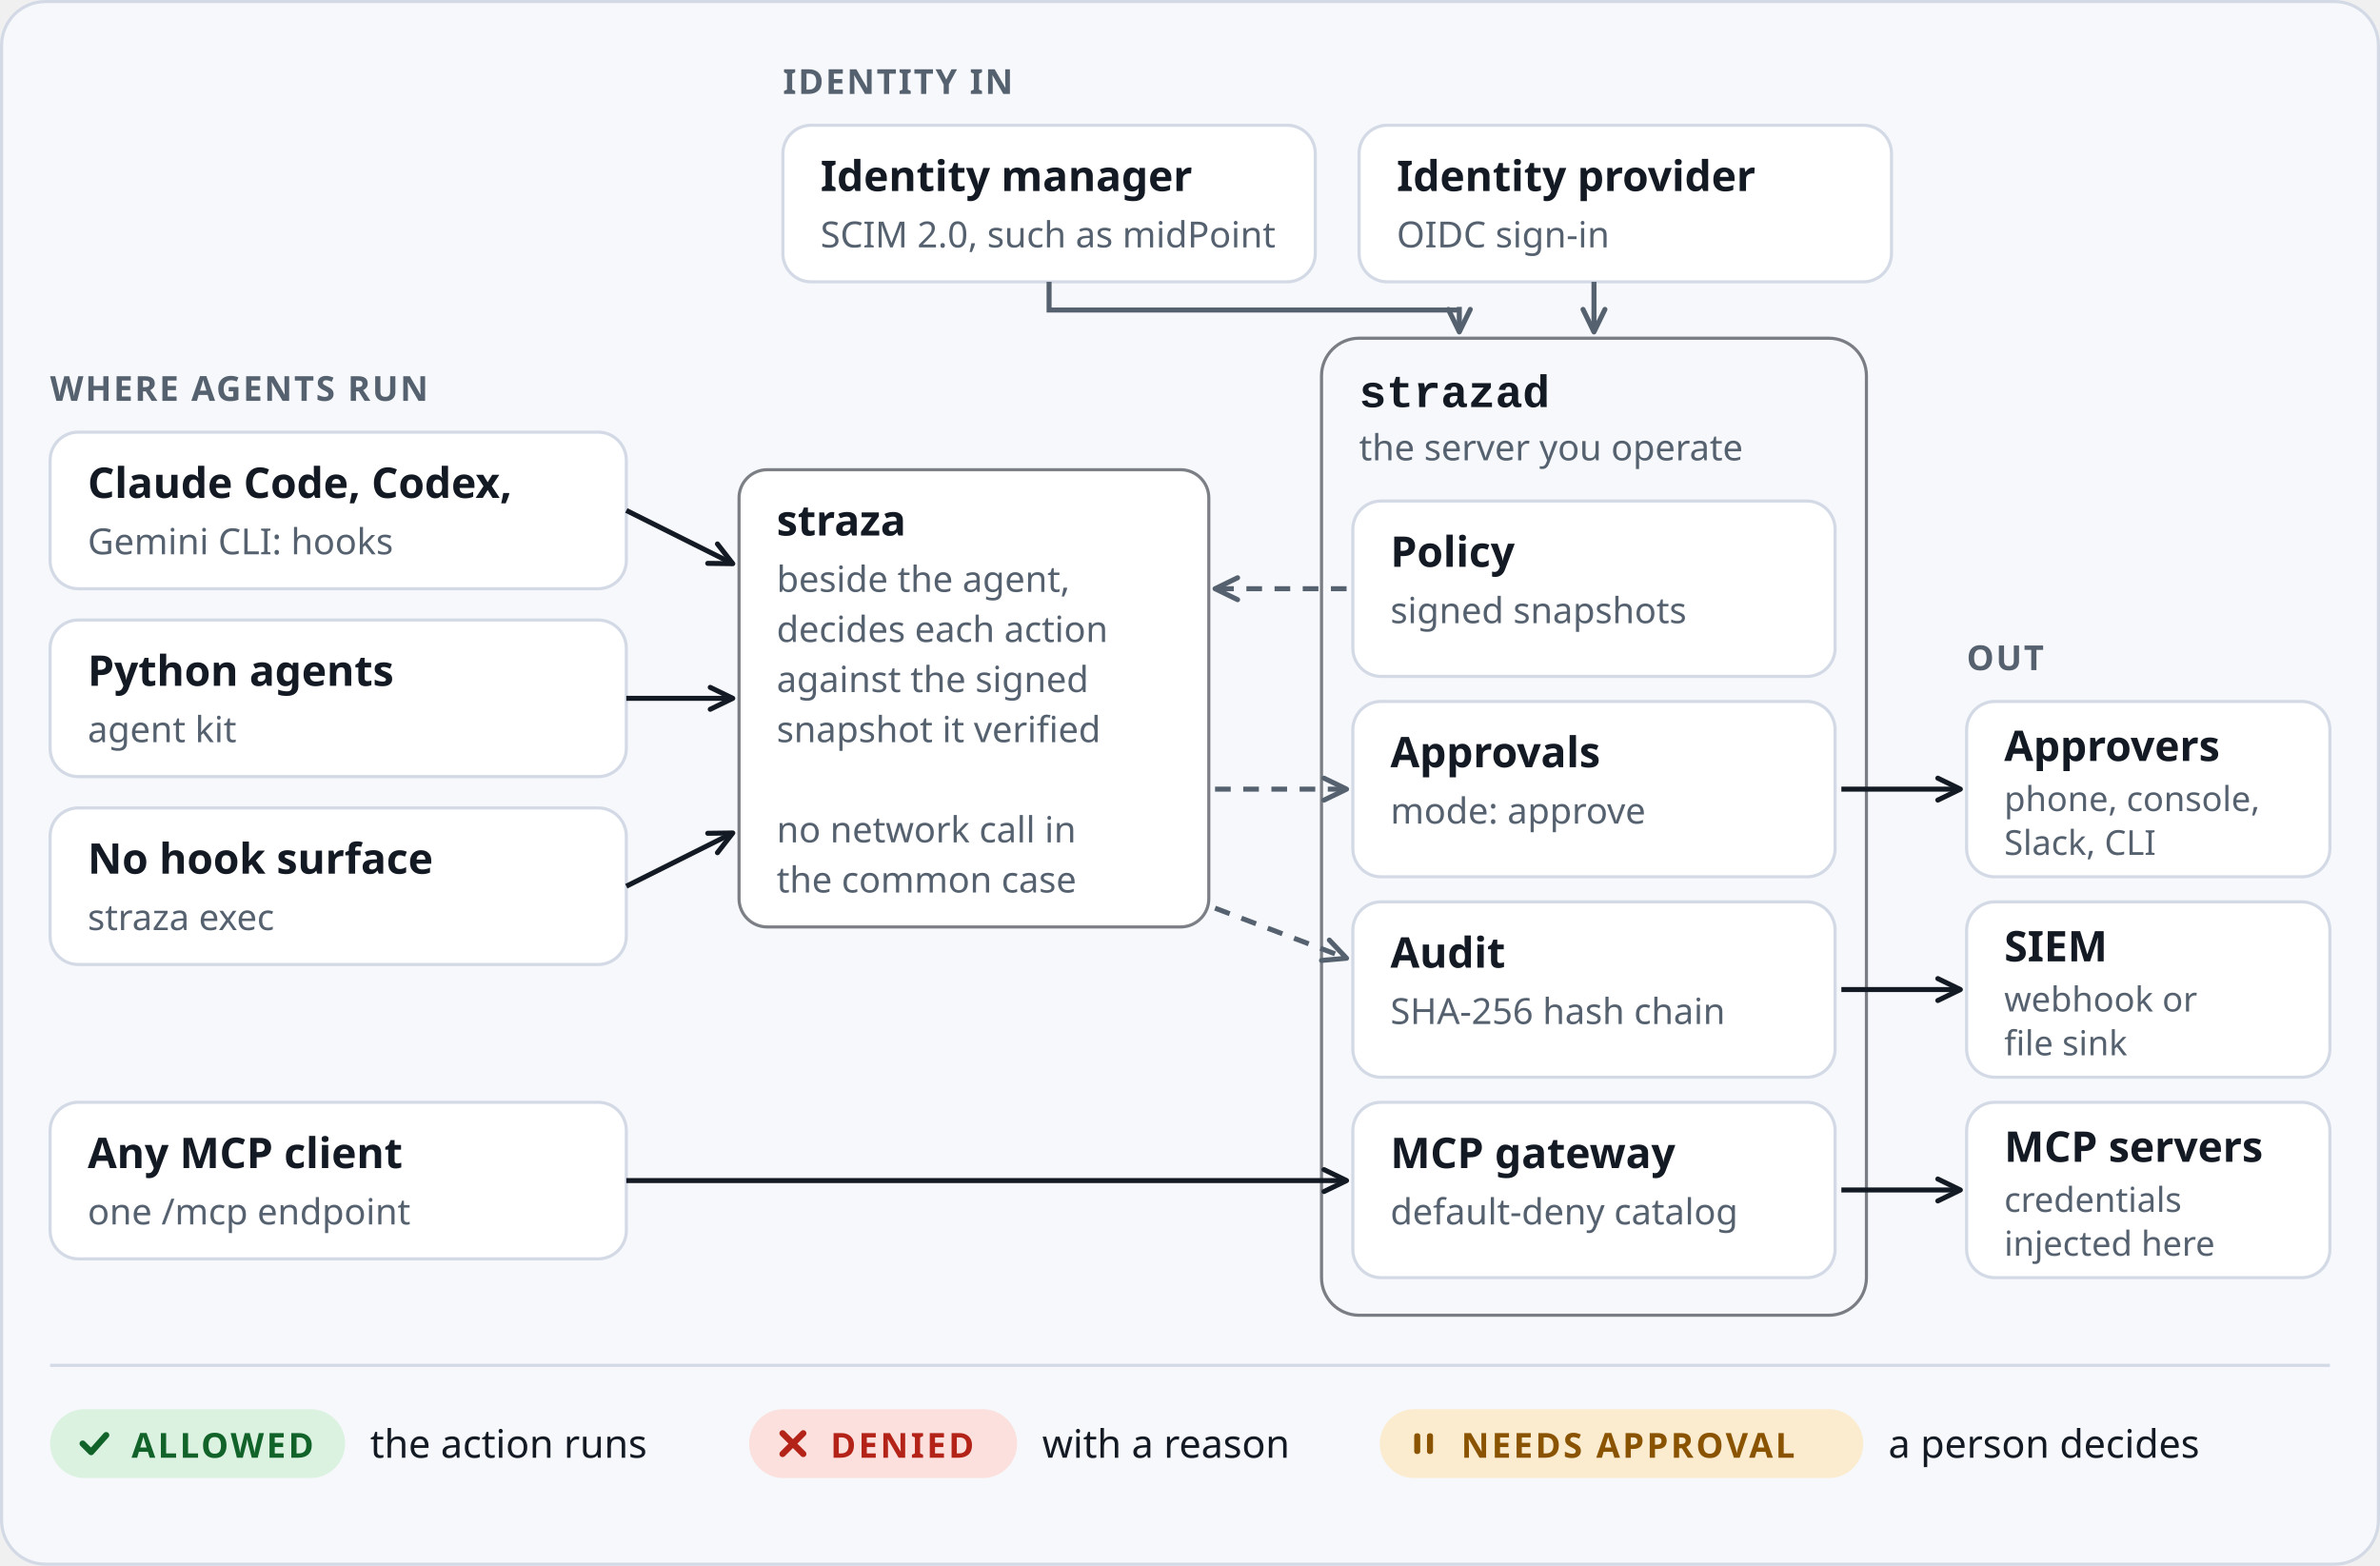
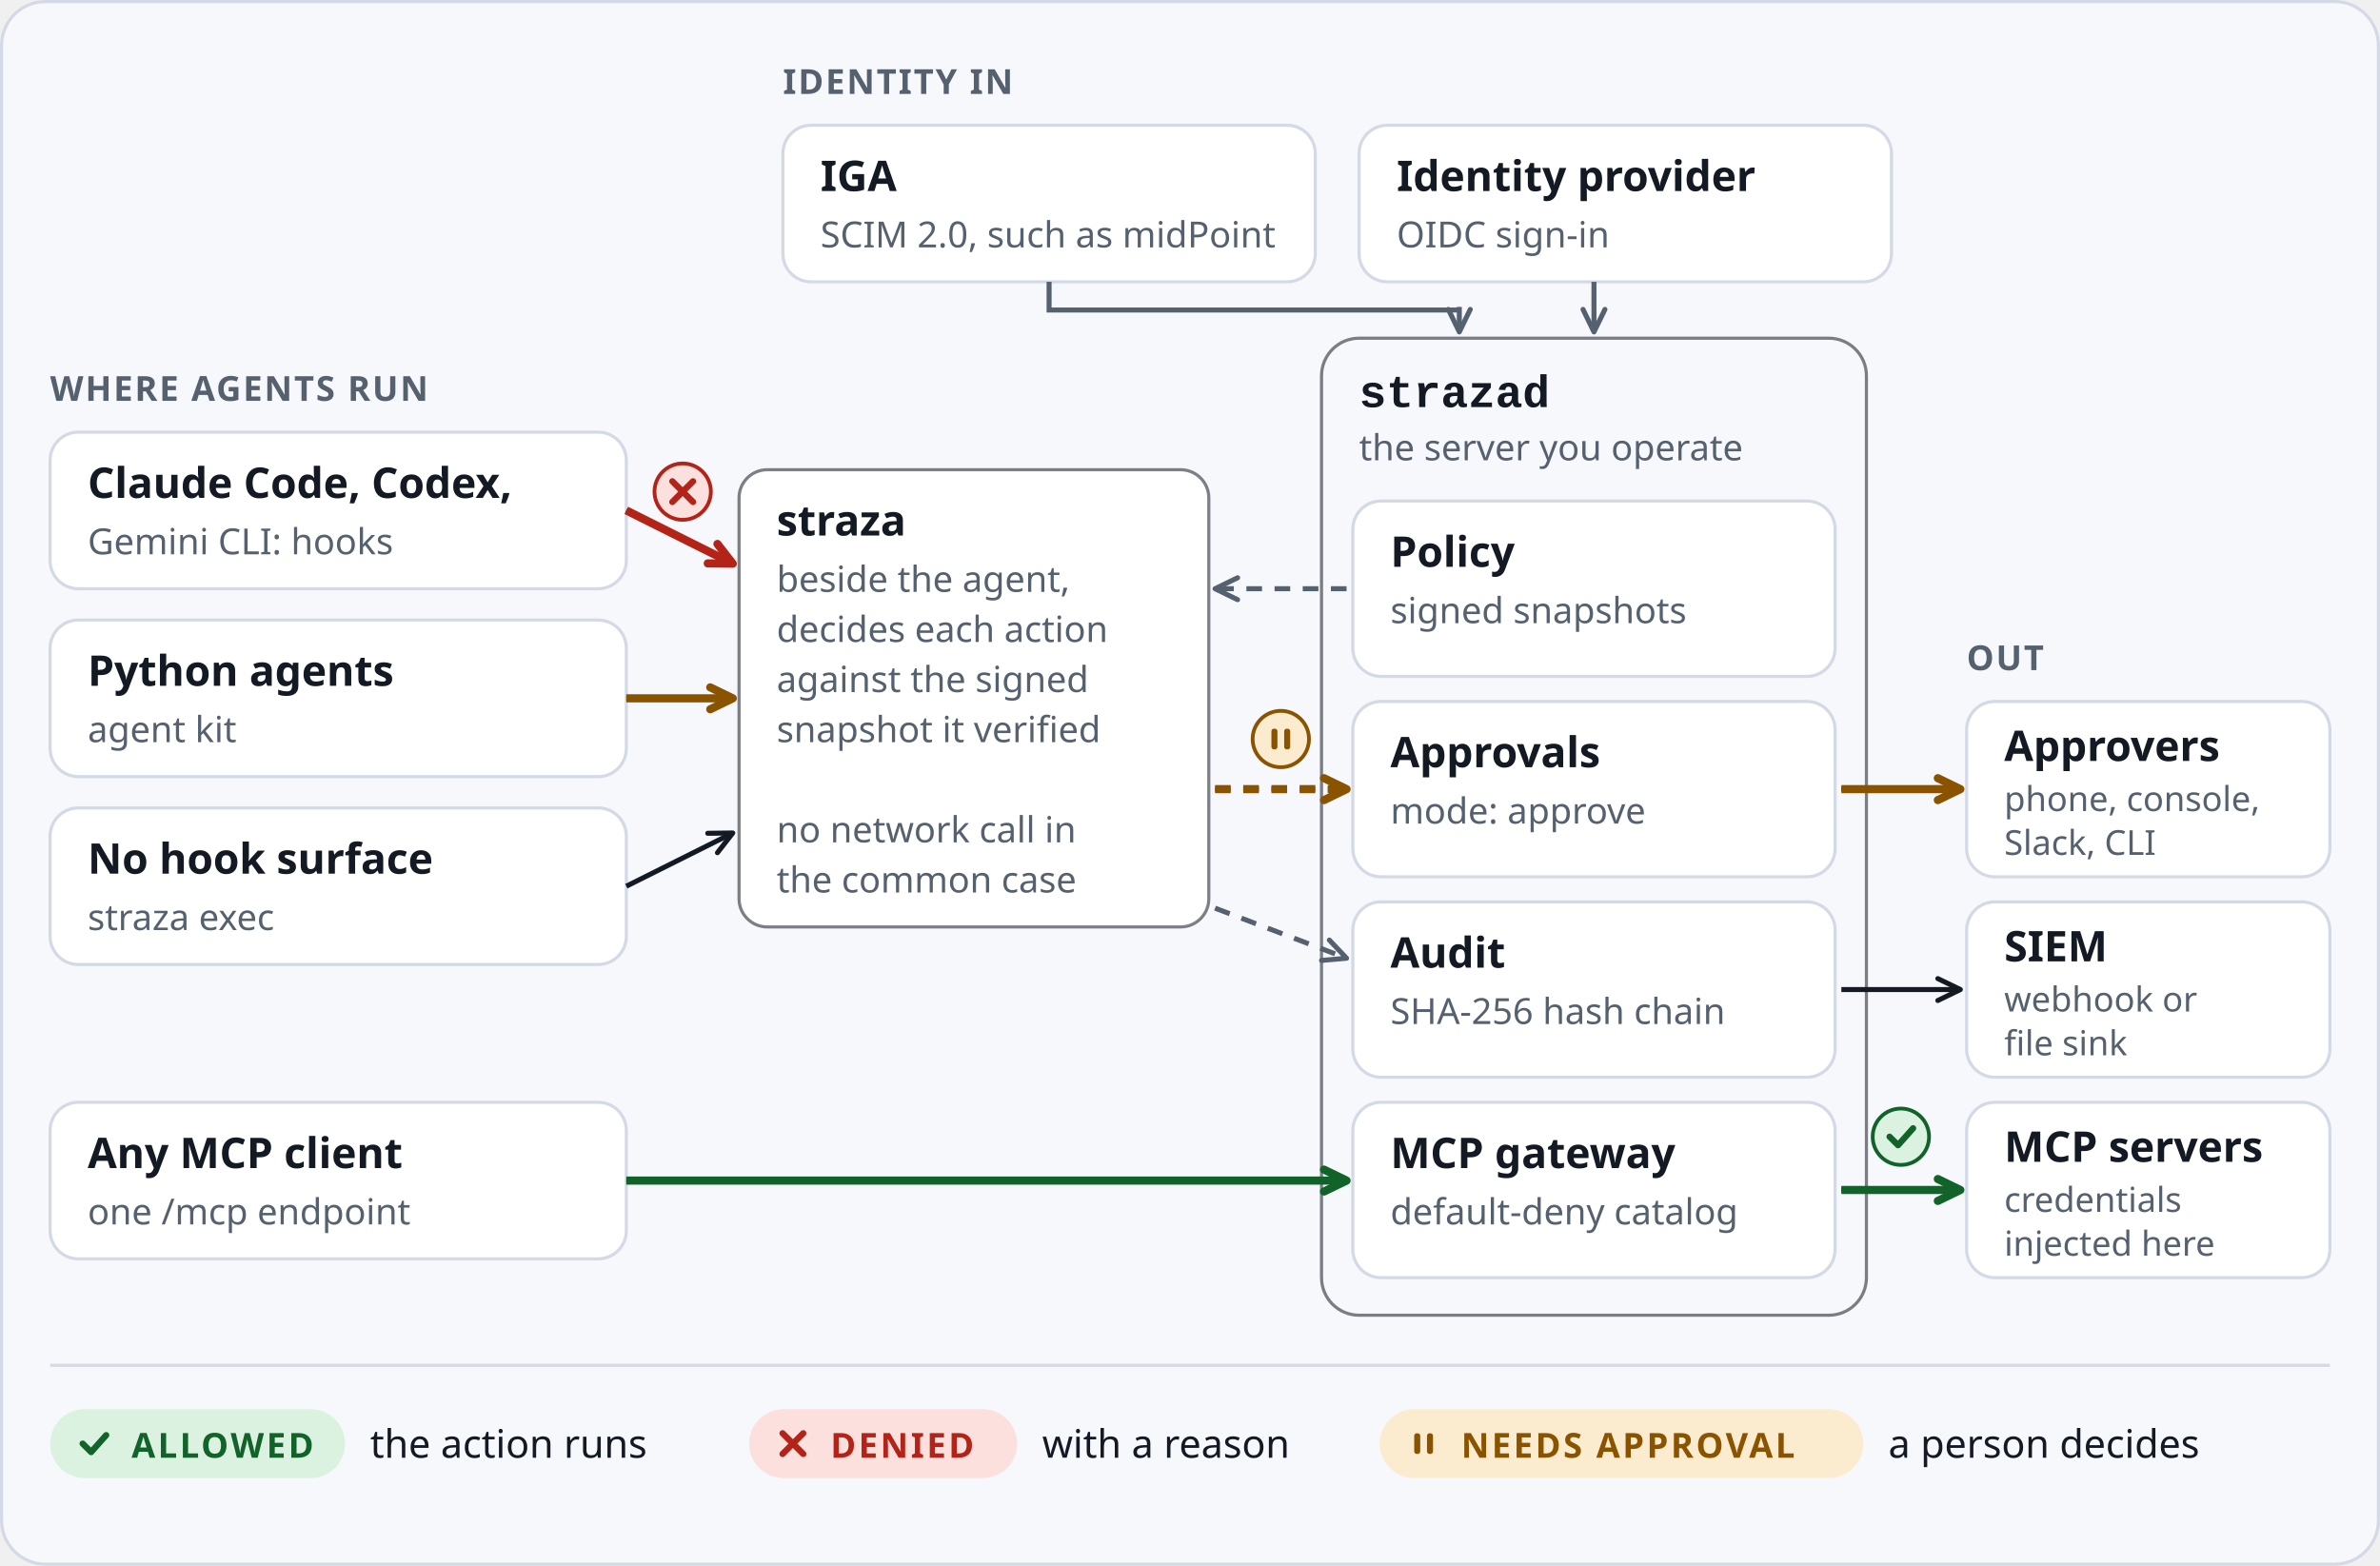
<svg xmlns="http://www.w3.org/2000/svg" viewBox="0 0 760 500" width="760" height="500" role="img" aria-labelledby="t d" xml:space="preserve">
-   <style>text{white-space:pre}</style>
+   <style>text{white-space:pre}@keyframes k-ok1{0.00%{opacity:0}6.67%{opacity:0}8.67%{opacity:1}29.33%{opacity:1}31.33%{opacity:0}86.67%{opacity:0}88.67%{opacity:1}97.33%{opacity:1}100.00%{opacity:0}}
+ .ok1{opacity:1;animation:k-ok1 15s linear infinite}
+ @keyframes k-ok2{0.00%{opacity:0}11.33%{opacity:0}13.33%{opacity:1}29.33%{opacity:1}31.33%{opacity:0}86.67%{opacity:0}88.67%{opacity:1}97.33%{opacity:1}100.00%{opacity:0}}
+ .ok2{opacity:1;animation:k-ok2 15s linear infinite}
+ @keyframes k-ok3{0.00%{opacity:0}15.33%{opacity:0}17.33%{opacity:1}29.33%{opacity:1}31.33%{opacity:0}86.67%{opacity:0}88.67%{opacity:1}97.33%{opacity:1}100.00%{opacity:0}}
+ .ok3{opacity:1;animation:k-ok3 15s linear infinite}
+ @keyframes k-held1{0.00%{opacity:0}33.33%{opacity:0}35.33%{opacity:1}56.00%{opacity:1}58.00%{opacity:0}86.67%{opacity:0}88.67%{opacity:1}97.33%{opacity:1}100.00%{opacity:0}}
+ .held1{opacity:1;animation:k-held1 15s linear infinite}
+ @keyframes k-held2{0.00%{opacity:0}38.00%{opacity:0}40.00%{opacity:1}56.00%{opacity:1}58.00%{opacity:0}86.67%{opacity:0}88.67%{opacity:1}97.33%{opacity:1}100.00%{opacity:0}}
+ .held2{opacity:1;animation:k-held2 15s linear infinite}
+ @keyframes k-held3{0.00%{opacity:0}42.67%{opacity:0}44.67%{opacity:1}56.00%{opacity:1}58.00%{opacity:0}86.67%{opacity:0}88.67%{opacity:1}97.33%{opacity:1}100.00%{opacity:0}}
+ .held3{opacity:1;animation:k-held3 15s linear infinite}
+ @keyframes k-deny1{0.00%{opacity:0}60.00%{opacity:0}62.00%{opacity:1}82.67%{opacity:1}84.67%{opacity:0}86.67%{opacity:0}88.67%{opacity:1}97.33%{opacity:1}100.00%{opacity:0}}
+ .deny1{opacity:1;animation:k-deny1 15s linear infinite}
+ @keyframes k-deny2{0.00%{opacity:0}64.67%{opacity:0}66.67%{opacity:1}82.67%{opacity:1}84.67%{opacity:0}86.67%{opacity:0}88.67%{opacity:1}97.33%{opacity:1}100.00%{opacity:0}}
+ .deny2{opacity:1;animation:k-deny2 15s linear infinite}
+ @keyframes k-chip-ok{0.00%{opacity:1}4.67%{opacity:1}6.67%{opacity:1}29.33%{opacity:1}33.33%{opacity:0.3}56.00%{opacity:0.3}60.00%{opacity:0.3}82.67%{opacity:0.3}86.67%{opacity:1}100.00%{opacity:1}}
+ .chip-ok{opacity:1;animation:k-chip-ok 15s linear infinite}
+ @keyframes k-chip-deny{0.00%{opacity:1}4.67%{opacity:1}6.67%{opacity:0.3}29.33%{opacity:0.3}33.33%{opacity:0.3}56.00%{opacity:0.3}60.00%{opacity:1}82.67%{opacity:1}86.67%{opacity:1}100.00%{opacity:1}}
+ .chip-deny{opacity:1;animation:k-chip-deny 15s linear infinite}
+ @keyframes k-chip-held{0.00%{opacity:1}4.67%{opacity:1}6.67%{opacity:0.3}29.33%{opacity:0.3}33.33%{opacity:1}56.00%{opacity:1}60.00%{opacity:0.3}82.67%{opacity:0.3}86.67%{opacity:1}100.00%{opacity:1}}
+ .chip-held{opacity:1;animation:k-chip-held 15s linear infinite}
+ @media (prefers-reduced-motion:reduce){*{animation:none!important}}</style>
  <rect x=".5" y=".5" width="759" height="499" rx="14" fill="#f6f8fb" stroke="#d3dae6" />
  <text x="250" y="30" font-family="-apple-system,BlinkMacSystemFont,'Segoe UI','Noto Sans',Helvetica,Arial,sans-serif" font-size="11" font-weight="600" fill="#55616f" text-anchor="start" letter-spacing=".6">IDENTITY IN</text>
  <rect x="250" y="40" width="170" height="50" rx="9" fill="#ffffff" stroke="#d3dae6" stroke-opacity="1" />
-   <text x="262" y="61" font-family="-apple-system,BlinkMacSystemFont,'Segoe UI','Noto Sans',Helvetica,Arial,sans-serif" font-size="13.5" font-weight="700" fill="#141a24" text-anchor="start">Identity manager</text>
+   <text x="262" y="61" font-family="-apple-system,BlinkMacSystemFont,'Segoe UI','Noto Sans',Helvetica,Arial,sans-serif" font-size="13.5" font-weight="700" fill="#141a24" text-anchor="start">IGA</text>
  <text x="262" y="79" font-family="-apple-system,BlinkMacSystemFont,'Segoe UI','Noto Sans',Helvetica,Arial,sans-serif" font-size="11.5" font-weight="400" fill="#55616f" text-anchor="start">SCIM 2.0, such as midPoint</text>
  <rect x="434" y="40" width="170" height="50" rx="9" fill="#ffffff" stroke="#d3dae6" stroke-opacity="1" />
  <text x="446" y="61" font-family="-apple-system,BlinkMacSystemFont,'Segoe UI','Noto Sans',Helvetica,Arial,sans-serif" font-size="13.5" font-weight="700" fill="#141a24" text-anchor="start">Identity provider</text>
  <text x="446" y="79" font-family="-apple-system,BlinkMacSystemFont,'Segoe UI','Noto Sans',Helvetica,Arial,sans-serif" font-size="11.5" font-weight="400" fill="#55616f" text-anchor="start">OIDC sign-in</text>
  <text x="16" y="128" font-family="-apple-system,BlinkMacSystemFont,'Segoe UI','Noto Sans',Helvetica,Arial,sans-serif" font-size="11" font-weight="600" fill="#55616f" text-anchor="start" letter-spacing=".6">WHERE AGENTS RUN</text>
  <rect x="16" y="138" width="184" height="50" rx="9" fill="#ffffff" stroke="#d3dae6" stroke-opacity="1" />
  <text x="28" y="159" font-family="-apple-system,BlinkMacSystemFont,'Segoe UI','Noto Sans',Helvetica,Arial,sans-serif" font-size="13.5" font-weight="700" fill="#141a24" text-anchor="start">Claude Code, Codex,</text>
  <text x="28" y="177" font-family="-apple-system,BlinkMacSystemFont,'Segoe UI','Noto Sans',Helvetica,Arial,sans-serif" font-size="11.5" font-weight="400" fill="#55616f" text-anchor="start">Gemini CLI: hooks</text>
  <rect x="16" y="198" width="184" height="50" rx="9" fill="#ffffff" stroke="#d3dae6" stroke-opacity="1" />
  <text x="28" y="219" font-family="-apple-system,BlinkMacSystemFont,'Segoe UI','Noto Sans',Helvetica,Arial,sans-serif" font-size="13.5" font-weight="700" fill="#141a24" text-anchor="start">Python agents</text>
  <text x="28" y="237" font-family="-apple-system,BlinkMacSystemFont,'Segoe UI','Noto Sans',Helvetica,Arial,sans-serif" font-size="11.5" font-weight="400" fill="#55616f" text-anchor="start">agent kit</text>
  <rect x="16" y="258" width="184" height="50" rx="9" fill="#ffffff" stroke="#d3dae6" stroke-opacity="1" />
  <text x="28" y="279" font-family="-apple-system,BlinkMacSystemFont,'Segoe UI','Noto Sans',Helvetica,Arial,sans-serif" font-size="13.5" font-weight="700" fill="#141a24" text-anchor="start">No hook surface</text>
  <text x="28" y="297" font-family="-apple-system,BlinkMacSystemFont,'Segoe UI','Noto Sans',Helvetica,Arial,sans-serif" font-size="11.5" font-weight="400" fill="#55616f" text-anchor="start">straza exec</text>
  <rect x="16" y="352" width="184" height="50" rx="9" fill="#ffffff" stroke="#d3dae6" stroke-opacity="1" />
  <text x="28" y="373" font-family="-apple-system,BlinkMacSystemFont,'Segoe UI','Noto Sans',Helvetica,Arial,sans-serif" font-size="13.5" font-weight="700" fill="#141a24" text-anchor="start">Any MCP client</text>
  <text x="28" y="391" font-family="-apple-system,BlinkMacSystemFont,'Segoe UI','Noto Sans',Helvetica,Arial,sans-serif" font-size="11.5" font-weight="400" fill="#55616f" text-anchor="start">one /mcp endpoint</text>
  <rect x="236" y="150" width="150" height="146" rx="9" fill="#ffffff" stroke="#141a24" stroke-opacity="0.55" />
  <text x="248" y="171" font-family="-apple-system,BlinkMacSystemFont,'Segoe UI','Noto Sans',Helvetica,Arial,sans-serif" font-size="13.5" font-weight="700" fill="#141a24" text-anchor="start">straza</text>
  <text x="248" y="189" font-family="-apple-system,BlinkMacSystemFont,'Segoe UI','Noto Sans',Helvetica,Arial,sans-serif" font-size="11.5" font-weight="400" fill="#55616f" text-anchor="start">beside the agent,</text>
  <text x="248" y="205" font-family="-apple-system,BlinkMacSystemFont,'Segoe UI','Noto Sans',Helvetica,Arial,sans-serif" font-size="11.5" font-weight="400" fill="#55616f" text-anchor="start">decides each action</text>
  <text x="248" y="221" font-family="-apple-system,BlinkMacSystemFont,'Segoe UI','Noto Sans',Helvetica,Arial,sans-serif" font-size="11.5" font-weight="400" fill="#55616f" text-anchor="start">against the signed</text>
  <text x="248" y="237" font-family="-apple-system,BlinkMacSystemFont,'Segoe UI','Noto Sans',Helvetica,Arial,sans-serif" font-size="11.5" font-weight="400" fill="#55616f" text-anchor="start">snapshot it verified</text>
  <text x="248" y="253" font-family="-apple-system,BlinkMacSystemFont,'Segoe UI','Noto Sans',Helvetica,Arial,sans-serif" font-size="11.5" font-weight="400" fill="#55616f" text-anchor="start" />
  <text x="248" y="269" font-family="-apple-system,BlinkMacSystemFont,'Segoe UI','Noto Sans',Helvetica,Arial,sans-serif" font-size="11.5" font-weight="400" fill="#55616f" text-anchor="start">no network call in</text>
  <text x="248" y="285" font-family="-apple-system,BlinkMacSystemFont,'Segoe UI','Noto Sans',Helvetica,Arial,sans-serif" font-size="11.5" font-weight="400" fill="#55616f" text-anchor="start">the common case</text>
  <path d="M200 163L234 180" stroke="#141a24" stroke-width="1.6" fill="none" />
  <path d="M226.0 179.9L234 180L229.1 173.7" stroke="#141a24" stroke-width="1.6" fill="none" stroke-linecap="round" stroke-linejoin="round" />
  <path d="M200 223L234 223" stroke="#141a24" stroke-width="1.6" fill="none" />
  <path d="M226.8 226.5L234 223L226.8 219.5" stroke="#141a24" stroke-width="1.6" fill="none" stroke-linecap="round" stroke-linejoin="round" />
  <path d="M200 283L234 266" stroke="#141a24" stroke-width="1.6" fill="none" />
  <path d="M229.1 272.3L234 266L226.0 266.1" stroke="#141a24" stroke-width="1.6" fill="none" stroke-linecap="round" stroke-linejoin="round" />
  <rect x="422" y="108" width="174" height="312" rx="12" fill="none" stroke="#141a24" stroke-opacity=".55" />
  <text x="434" y="130" font-family="ui-monospace,SFMono-Regular,Menlo,Consolas,'Liberation Mono',monospace" font-size="14.5" font-weight="700" fill="#141a24" text-anchor="start">strazad</text>
  <text x="434" y="147" font-family="-apple-system,BlinkMacSystemFont,'Segoe UI','Noto Sans',Helvetica,Arial,sans-serif" font-size="11.5" font-weight="400" fill="#55616f" text-anchor="start">the server you operate</text>
  <rect x="432" y="160" width="154" height="56" rx="9" fill="#ffffff" stroke="#d3dae6" stroke-opacity="1" />
  <text x="444" y="181" font-family="-apple-system,BlinkMacSystemFont,'Segoe UI','Noto Sans',Helvetica,Arial,sans-serif" font-size="13.5" font-weight="700" fill="#141a24" text-anchor="start">Policy</text>
  <text x="444" y="199" font-family="-apple-system,BlinkMacSystemFont,'Segoe UI','Noto Sans',Helvetica,Arial,sans-serif" font-size="11.5" font-weight="400" fill="#55616f" text-anchor="start">signed snapshots</text>
  <rect x="432" y="224" width="154" height="56" rx="9" fill="#ffffff" stroke="#d3dae6" stroke-opacity="1" />
  <text x="444" y="245" font-family="-apple-system,BlinkMacSystemFont,'Segoe UI','Noto Sans',Helvetica,Arial,sans-serif" font-size="13.5" font-weight="700" fill="#141a24" text-anchor="start">Approvals</text>
  <text x="444" y="263" font-family="-apple-system,BlinkMacSystemFont,'Segoe UI','Noto Sans',Helvetica,Arial,sans-serif" font-size="11.5" font-weight="400" fill="#55616f" text-anchor="start">mode: approve</text>
  <rect x="432" y="288" width="154" height="56" rx="9" fill="#ffffff" stroke="#d3dae6" stroke-opacity="1" />
  <text x="444" y="309" font-family="-apple-system,BlinkMacSystemFont,'Segoe UI','Noto Sans',Helvetica,Arial,sans-serif" font-size="13.5" font-weight="700" fill="#141a24" text-anchor="start">Audit</text>
  <text x="444" y="327" font-family="-apple-system,BlinkMacSystemFont,'Segoe UI','Noto Sans',Helvetica,Arial,sans-serif" font-size="11.5" font-weight="400" fill="#55616f" text-anchor="start">SHA-256 hash chain</text>
  <rect x="432" y="352" width="154" height="56" rx="9" fill="#ffffff" stroke="#d3dae6" stroke-opacity="1" />
  <text x="444" y="373" font-family="-apple-system,BlinkMacSystemFont,'Segoe UI','Noto Sans',Helvetica,Arial,sans-serif" font-size="13.5" font-weight="700" fill="#141a24" text-anchor="start">MCP gateway</text>
  <text x="444" y="391" font-family="-apple-system,BlinkMacSystemFont,'Segoe UI','Noto Sans',Helvetica,Arial,sans-serif" font-size="11.5" font-weight="400" fill="#55616f" text-anchor="start">default-deny catalog</text>
  <path d="M335 90V99H466" fill="none" stroke="#55616f" stroke-width="1.6" />
  <path d="M466 98L466 106" stroke="#55616f" stroke-width="1.6" fill="none" />
  <path d="M462.5 98.8L466 106L469.5 98.8" stroke="#55616f" stroke-width="1.6" fill="none" stroke-linecap="round" stroke-linejoin="round" />
  <path d="M509 90L509 106" stroke="#55616f" stroke-width="1.6" fill="none" />
  <path d="M505.5 98.8L509 106L512.5 98.8" stroke="#55616f" stroke-width="1.6" fill="none" stroke-linecap="round" stroke-linejoin="round" />
  <path d="M430 188L388 188" stroke="#55616f" stroke-width="1.6" fill="none" stroke-dasharray="5 4" />
  <path d="M395.2 184.5L388 188L395.2 191.5" stroke="#55616f" stroke-width="1.6" fill="none" stroke-linecap="round" stroke-linejoin="round" />
  <path d="M200 377L430 377" stroke="#141a24" stroke-width="1.6" fill="none" />
  <path d="M422.8 380.5L430 377L422.8 373.5" stroke="#141a24" stroke-width="1.6" fill="none" stroke-linecap="round" stroke-linejoin="round" />
  <path d="M388 252L430 252" stroke="#55616f" stroke-width="1.6" fill="none" stroke-dasharray="5 4" />
  <path d="M422.8 255.5L430 252L422.8 248.5" stroke="#55616f" stroke-width="1.6" fill="none" stroke-linecap="round" stroke-linejoin="round" />
  <path d="M388 290L430 306" stroke="#55616f" stroke-width="1.6" fill="none" stroke-dasharray="5 4" />
  <path d="M422.0 306.7L430 306L424.5 300.2" stroke="#55616f" stroke-width="1.6" fill="none" stroke-linecap="round" stroke-linejoin="round" />
  <text x="628" y="214" font-family="-apple-system,BlinkMacSystemFont,'Segoe UI','Noto Sans',Helvetica,Arial,sans-serif" font-size="11" font-weight="600" fill="#55616f" text-anchor="start" letter-spacing=".6">OUT</text>
  <rect x="628" y="224" width="116" height="56" rx="9" fill="#ffffff" stroke="#d3dae6" stroke-opacity="1" />
  <text x="640" y="243" font-family="-apple-system,BlinkMacSystemFont,'Segoe UI','Noto Sans',Helvetica,Arial,sans-serif" font-size="13.5" font-weight="700" fill="#141a24" text-anchor="start">Approvers</text>
  <text x="640" y="259" font-family="-apple-system,BlinkMacSystemFont,'Segoe UI','Noto Sans',Helvetica,Arial,sans-serif" font-size="11" font-weight="400" fill="#55616f" text-anchor="start">phone, console,</text>
  <text x="640" y="273" font-family="-apple-system,BlinkMacSystemFont,'Segoe UI','Noto Sans',Helvetica,Arial,sans-serif" font-size="11" font-weight="400" fill="#55616f" text-anchor="start">Slack, CLI</text>
  <path d="M588 252L626 252" stroke="#141a24" stroke-width="1.6" fill="none" />
  <path d="M618.8 255.5L626 252L618.8 248.5" stroke="#141a24" stroke-width="1.6" fill="none" stroke-linecap="round" stroke-linejoin="round" />
  <rect x="628" y="288" width="116" height="56" rx="9" fill="#ffffff" stroke="#d3dae6" stroke-opacity="1" />
  <text x="640" y="307" font-family="-apple-system,BlinkMacSystemFont,'Segoe UI','Noto Sans',Helvetica,Arial,sans-serif" font-size="13.5" font-weight="700" fill="#141a24" text-anchor="start">SIEM</text>
  <text x="640" y="323" font-family="-apple-system,BlinkMacSystemFont,'Segoe UI','Noto Sans',Helvetica,Arial,sans-serif" font-size="11" font-weight="400" fill="#55616f" text-anchor="start">webhook or</text>
  <text x="640" y="337" font-family="-apple-system,BlinkMacSystemFont,'Segoe UI','Noto Sans',Helvetica,Arial,sans-serif" font-size="11" font-weight="400" fill="#55616f" text-anchor="start">file sink</text>
  <path d="M588 316L626 316" stroke="#141a24" stroke-width="1.6" fill="none" />
  <path d="M618.8 319.5L626 316L618.8 312.5" stroke="#141a24" stroke-width="1.6" fill="none" stroke-linecap="round" stroke-linejoin="round" />
  <rect x="628" y="352" width="116" height="56" rx="9" fill="#ffffff" stroke="#d3dae6" stroke-opacity="1" />
  <text x="640" y="371" font-family="-apple-system,BlinkMacSystemFont,'Segoe UI','Noto Sans',Helvetica,Arial,sans-serif" font-size="13.5" font-weight="700" fill="#141a24" text-anchor="start">MCP servers</text>
  <text x="640" y="387" font-family="-apple-system,BlinkMacSystemFont,'Segoe UI','Noto Sans',Helvetica,Arial,sans-serif" font-size="11" font-weight="400" fill="#55616f" text-anchor="start">credentials</text>
  <text x="640" y="401" font-family="-apple-system,BlinkMacSystemFont,'Segoe UI','Noto Sans',Helvetica,Arial,sans-serif" font-size="11" font-weight="400" fill="#55616f" text-anchor="start">injected here</text>
  <path d="M588 380L626 380" stroke="#141a24" stroke-width="1.6" fill="none" />
  <path d="M618.8 383.5L626 380L618.8 376.5" stroke="#141a24" stroke-width="1.6" fill="none" stroke-linecap="round" stroke-linejoin="round" />
+   <g class="ok1">
+     <path d="M200 377L430 377" stroke="#116329" stroke-width="2.6" fill="none" />
+     <path d="M422.8 380.5L430 377L422.8 373.5" stroke="#116329" stroke-width="2.6" fill="none" stroke-linecap="round" stroke-linejoin="round" />
+   </g>
+   <g class="ok2">
+     <path d="M588 380L626 380" stroke="#116329" stroke-width="2.6" fill="none" />
+     <path d="M618.8 383.5L626 380L618.8 376.5" stroke="#116329" stroke-width="2.6" fill="none" stroke-linecap="round" stroke-linejoin="round" />
+   </g>
+   <g class="ok3">
+     <circle cx="607" cy="363" r="9" fill="#dcf2e1" stroke="#116329" stroke-width="1.2" />
+     <path d="M603.4 363l2.7 2.7 4.8-5.4" fill="none" stroke="#116329" stroke-width="2" stroke-linecap="round" stroke-linejoin="round" />
+   </g>
+   <g class="held1">
+     <path d="M200 223L234 223" stroke="#8a5300" stroke-width="2.6" fill="none" />
+     <path d="M226.8 226.5L234 223L226.8 219.5" stroke="#8a5300" stroke-width="2.6" fill="none" stroke-linecap="round" stroke-linejoin="round" />
+   </g>
+   <g class="held2">
+     <path d="M388 252L430 252" stroke="#8a5300" stroke-width="2.6" fill="none" stroke-dasharray="5 4" />
+     <path d="M422.8 255.5L430 252L422.8 248.5" stroke="#8a5300" stroke-width="2.6" fill="none" stroke-linecap="round" stroke-linejoin="round" />
+     <circle cx="409" cy="236" r="9" fill="#fbecd0" stroke="#8a5300" stroke-width="1.2" />
+     <rect x="406.0" y="232.7" width="1.92" height="6.6" rx=".8" fill="#8a5300" />
+     <rect x="410.08" y="232.7" width="1.92" height="6.6" rx=".8" fill="#8a5300" />
+   </g>
+   <g class="held3">
+     <path d="M588 252L626 252" stroke="#8a5300" stroke-width="2.6" fill="none" />
+     <path d="M618.8 255.5L626 252L618.8 248.5" stroke="#8a5300" stroke-width="2.6" fill="none" stroke-linecap="round" stroke-linejoin="round" />
+   </g>
+   <g class="deny1">
+     <path d="M200 163L234 180" stroke="#b42318" stroke-width="2.6" fill="none" />
+     <path d="M226.0 179.9L234 180L229.1 173.7" stroke="#b42318" stroke-width="2.6" fill="none" stroke-linecap="round" stroke-linejoin="round" />
+   </g>
+   <g class="deny2">
+     <circle cx="218" cy="157" r="9" fill="#fbe0de" stroke="#b42318" stroke-width="1.2" />
+     <path d="M214.7 153.7L221.3 160.3M221.3 153.7L214.7 160.3" stroke="#b42318" stroke-width="2" stroke-linecap="round" />
+   </g>
  <path d="M16 436H744" stroke="#d3dae6" />
-   <rect x="16" y="450" width="94.2" height="22" rx="11" fill="#dcf2e1" />
-   <path d="M26.4 461l2.7 2.7 4.8-5.4" fill="none" stroke="#116329" stroke-width="2" stroke-linecap="round" stroke-linejoin="round" />
-   <text x="42" y="465.5" font-family="-apple-system,BlinkMacSystemFont,'Segoe UI','Noto Sans',Helvetica,Arial,sans-serif" font-size="11" font-weight="700" fill="#116329" text-anchor="start" letter-spacing=".8">ALLOWED</text>
-   <text x="118.2" y="465.5" font-family="-apple-system,BlinkMacSystemFont,'Segoe UI','Noto Sans',Helvetica,Arial,sans-serif" font-size="12.5" font-weight="400" fill="#141a24" text-anchor="start">the action runs</text>
-   <rect x="239.2" y="450" width="85.6" height="22" rx="11" fill="#fbe0de" />
-   <path d="M249.9 457.7L256.5 464.3M256.5 457.7L249.9 464.3" stroke="#b42318" stroke-width="2" stroke-linecap="round" />
-   <text x="265.2" y="465.5" font-family="-apple-system,BlinkMacSystemFont,'Segoe UI','Noto Sans',Helvetica,Arial,sans-serif" font-size="11" font-weight="700" fill="#b42318" text-anchor="start" letter-spacing=".8">DENIED</text>
-   <text x="332.8" y="465.5" font-family="-apple-system,BlinkMacSystemFont,'Segoe UI','Noto Sans',Helvetica,Arial,sans-serif" font-size="12.5" font-weight="400" fill="#141a24" text-anchor="start">with a reason</text>
-   <rect x="440.6" y="450" width="154.4" height="22" rx="11" fill="#fbecd0" />
-   <rect x="451.6" y="457.7" width="1.92" height="6.6" rx=".8" fill="#8a5300" />
-   <rect x="455.68" y="457.7" width="1.92" height="6.6" rx=".8" fill="#8a5300" />
-   <text x="466.6" y="465.5" font-family="-apple-system,BlinkMacSystemFont,'Segoe UI','Noto Sans',Helvetica,Arial,sans-serif" font-size="11" font-weight="700" fill="#8a5300" text-anchor="start" letter-spacing=".8">NEEDS APPROVAL</text>
-   <text x="603.0" y="465.5" font-family="-apple-system,BlinkMacSystemFont,'Segoe UI','Noto Sans',Helvetica,Arial,sans-serif" font-size="12.5" font-weight="400" fill="#141a24" text-anchor="start">a person decides</text>
+   <g class="chip-ok">
+     <rect x="16" y="450" width="94.2" height="22" rx="11" fill="#dcf2e1" />
+     <path d="M26.4 461l2.7 2.7 4.8-5.4" fill="none" stroke="#116329" stroke-width="2" stroke-linecap="round" stroke-linejoin="round" />
+     <text x="42" y="465.5" font-family="-apple-system,BlinkMacSystemFont,'Segoe UI','Noto Sans',Helvetica,Arial,sans-serif" font-size="11" font-weight="700" fill="#116329" text-anchor="start" letter-spacing=".8">ALLOWED</text>
+     <text x="118.2" y="465.5" font-family="-apple-system,BlinkMacSystemFont,'Segoe UI','Noto Sans',Helvetica,Arial,sans-serif" font-size="12.5" font-weight="400" fill="#141a24" text-anchor="start">the action runs</text>
+   </g>
+   <g class="chip-deny">
+     <rect x="239.2" y="450" width="85.6" height="22" rx="11" fill="#fbe0de" />
+     <path d="M249.9 457.7L256.5 464.3M256.5 457.7L249.9 464.3" stroke="#b42318" stroke-width="2" stroke-linecap="round" />
+     <text x="265.2" y="465.5" font-family="-apple-system,BlinkMacSystemFont,'Segoe UI','Noto Sans',Helvetica,Arial,sans-serif" font-size="11" font-weight="700" fill="#b42318" text-anchor="start" letter-spacing=".8">DENIED</text>
+     <text x="332.8" y="465.5" font-family="-apple-system,BlinkMacSystemFont,'Segoe UI','Noto Sans',Helvetica,Arial,sans-serif" font-size="12.5" font-weight="400" fill="#141a24" text-anchor="start">with a reason</text>
+   </g>
+   <g class="chip-held">
+     <rect x="440.6" y="450" width="154.4" height="22" rx="11" fill="#fbecd0" />
+     <rect x="451.6" y="457.7" width="1.92" height="6.6" rx=".8" fill="#8a5300" />
+     <rect x="455.68" y="457.7" width="1.92" height="6.6" rx=".8" fill="#8a5300" />
+     <text x="466.6" y="465.5" font-family="-apple-system,BlinkMacSystemFont,'Segoe UI','Noto Sans',Helvetica,Arial,sans-serif" font-size="11" font-weight="700" fill="#8a5300" text-anchor="start" letter-spacing=".8">NEEDS APPROVAL</text>
+     <text x="603.0" y="465.5" font-family="-apple-system,BlinkMacSystemFont,'Segoe UI','Noto Sans',Helvetica,Arial,sans-serif" font-size="12.5" font-weight="400" fill="#141a24" text-anchor="start">a person decides</text>
+   </g>
</svg>
